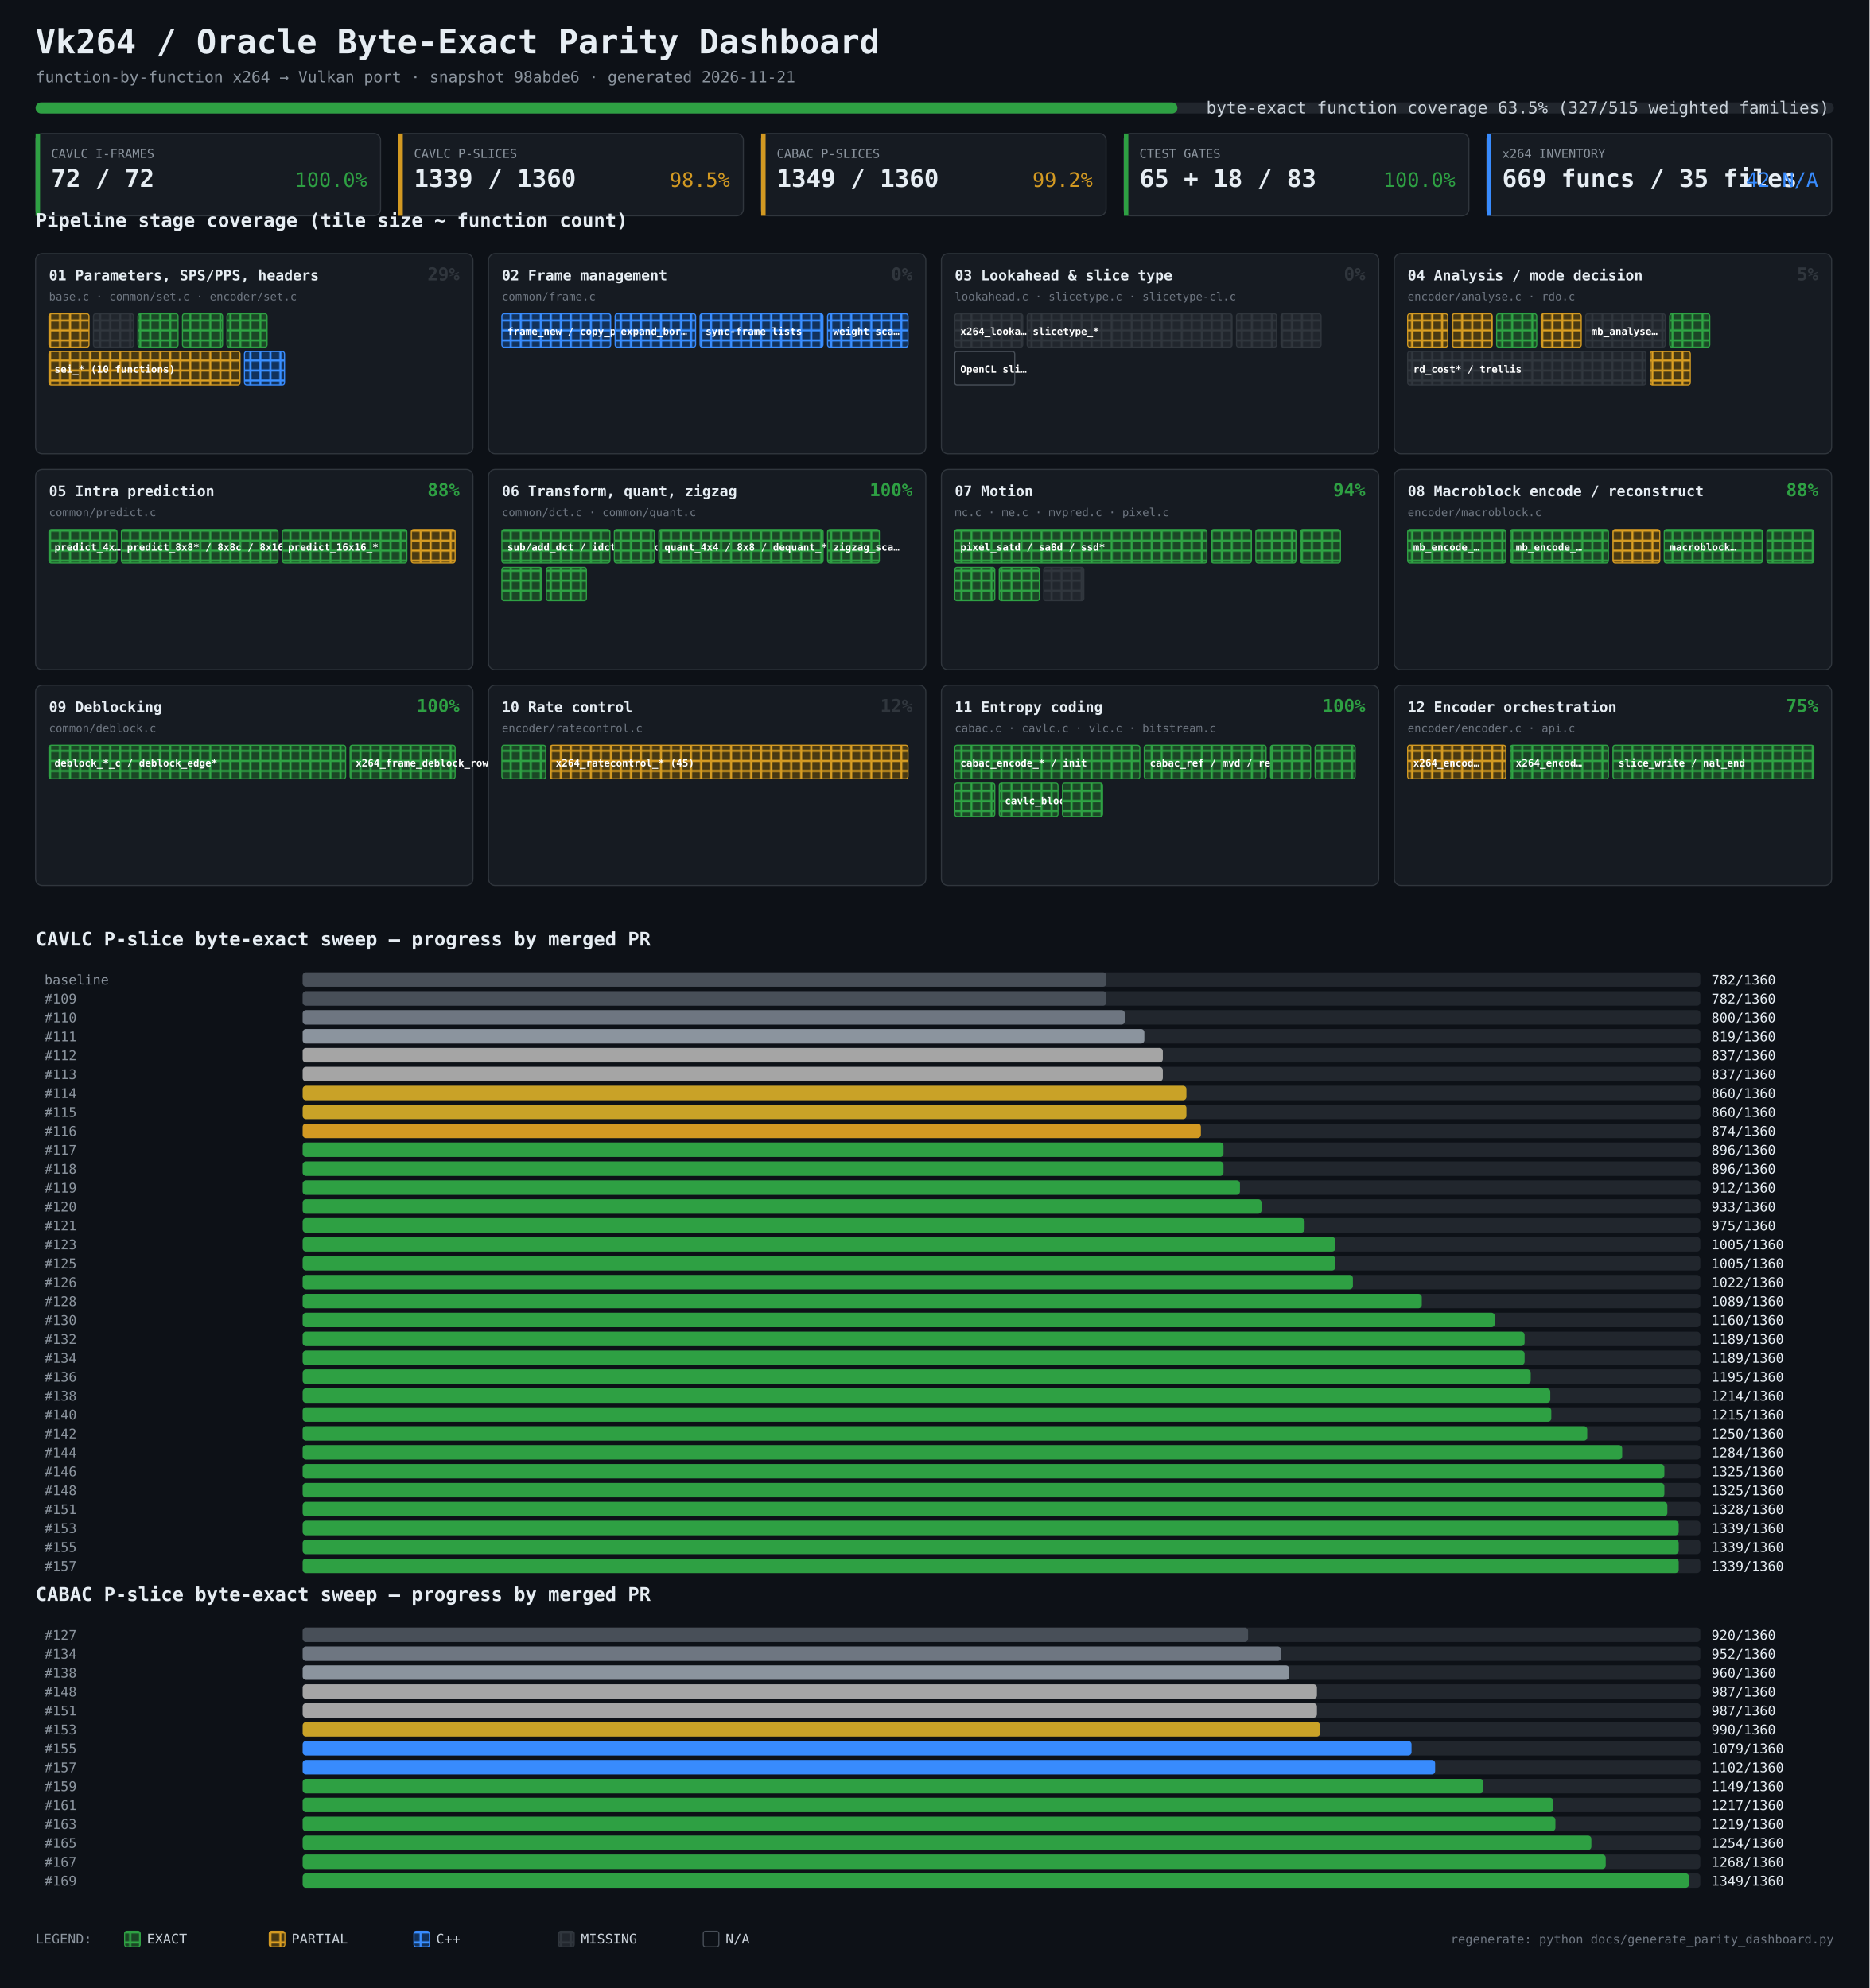
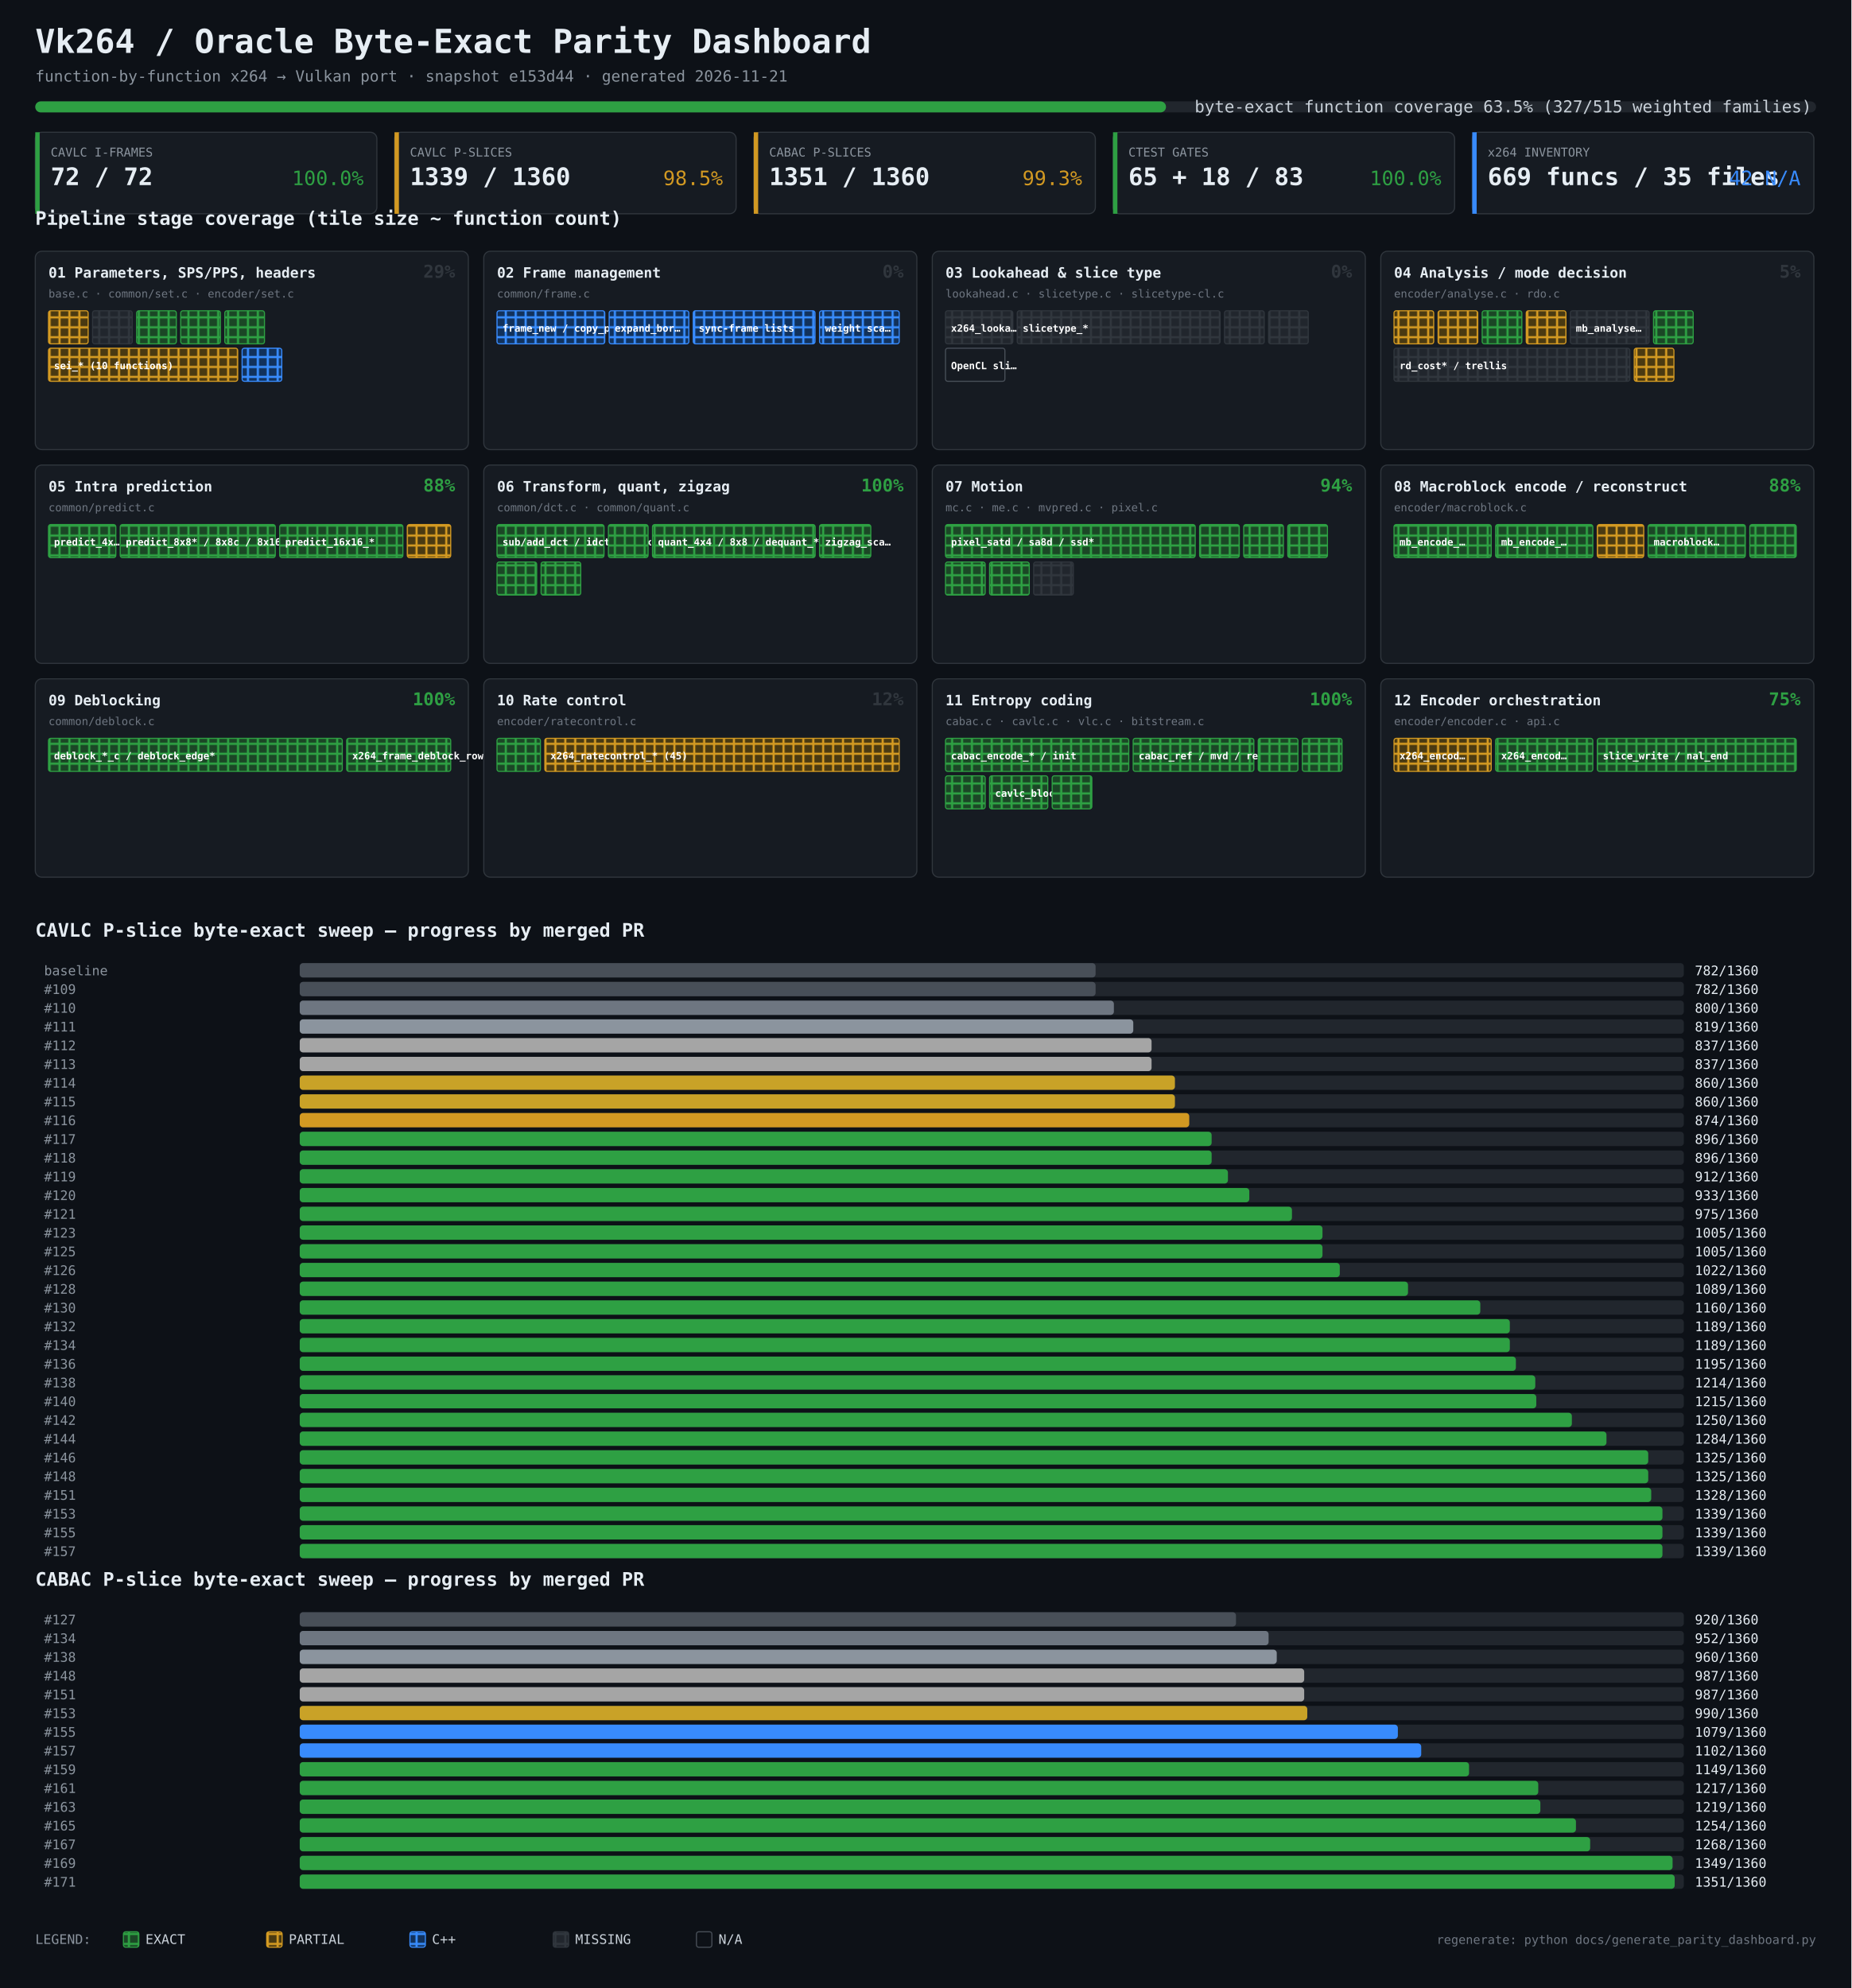
- <svg xmlns="http://www.w3.org/2000/svg" width="1680" height="1787" viewBox="0 0 1680 1787" font-family="Consolas, SFMono-Regular, Menlo, monospace">
+ <svg xmlns="http://www.w3.org/2000/svg" width="1680" height="1804" viewBox="0 0 1680 1804" font-family="Consolas, SFMono-Regular, Menlo, monospace">
  <defs>
    <pattern id="grid-exact" width="9" height="9" patternUnits="userSpaceOnUse">
      <rect width="9" height="9" fill="#2ea043" />
      <rect x="1" y="1" width="7" height="7" fill="#1b4726" />
    </pattern>
    <pattern id="grid-partial" width="9" height="9" patternUnits="userSpaceOnUse">
      <rect width="9" height="9" fill="#d29922" />
      <rect x="1" y="1" width="7" height="7" fill="#4a3a12" />
    </pattern>
    <pattern id="grid-cpp" width="9" height="9" patternUnits="userSpaceOnUse">
      <rect width="9" height="9" fill="#388bfd" />
      <rect x="1" y="1" width="7" height="7" fill="#12325c" />
    </pattern>
    <pattern id="grid-missing" width="9" height="9" patternUnits="userSpaceOnUse">
      <rect width="9" height="9" fill="#30363d" />
      <rect x="1" y="1" width="7" height="7" fill="#21262d" />
    </pattern>
    <pattern id="grid-na" width="9" height="9" patternUnits="userSpaceOnUse">
      <rect width="9" height="9" fill="#484f58" />
      <rect x="1" y="1" width="7" height="7" fill="#262b33" />
    </pattern>
  </defs>
-   <rect width="1680" height="1787" fill="#0d1117" />
+   <rect width="1680" height="1804" fill="#0d1117" />
  <text x="32" y="48" fill="#e6edf3" font-size="30" font-weight="bold">Vk264 / Oracle Byte-Exact Parity Dashboard</text>
-   <text x="32" y="74" fill="#8b949e" font-size="14">function-by-function x264 → Vulkan port · snapshot 98abde6 · generated 2026-11-21</text>
+   <text x="32" y="74" fill="#8b949e" font-size="14">function-by-function x264 → Vulkan port · snapshot e153d44 · generated 2026-11-21</text>
  <rect x="32" y="92" width="1616" height="10" fill="#21262d" rx="5" />
  <rect x="32" y="92" width="1026.1" height="10" fill="#2ea043" rx="5" />
  <text x="1644" y="102" fill="#c9d1d9" font-size="15" text-anchor="end">byte-exact function coverage 63.5% (327/515 weighted families)</text>
  <rect x="32" y="120" width="310" height="74" fill="#161b22" stroke="#30363d" rx="6" />
  <rect x="32" y="120" width="4" height="74" fill="#2ea043" />
  <text x="46" y="142" fill="#8b949e" font-size="11">CAVLC I-FRAMES</text>
  <text x="46" y="168" fill="#e6edf3" font-size="22" font-weight="bold">72 / 72</text>
  <text x="330" y="168" fill="#2ea043" font-size="18" text-anchor="end">100.0%</text>
  <rect x="358" y="120" width="310" height="74" fill="#161b22" stroke="#30363d" rx="6" />
  <rect x="358" y="120" width="4" height="74" fill="#d29922" />
  <text x="372" y="142" fill="#8b949e" font-size="11">CAVLC P-SLICES</text>
  <text x="372" y="168" fill="#e6edf3" font-size="22" font-weight="bold">1339 / 1360</text>
  <text x="656" y="168" fill="#d29922" font-size="18" text-anchor="end">98.5%</text>
  <rect x="684" y="120" width="310" height="74" fill="#161b22" stroke="#30363d" rx="6" />
  <rect x="684" y="120" width="4" height="74" fill="#d29922" />
  <text x="698" y="142" fill="#8b949e" font-size="11">CABAC P-SLICES</text>
-   <text x="698" y="168" fill="#e6edf3" font-size="22" font-weight="bold">1349 / 1360</text>
-   <text x="982" y="168" fill="#d29922" font-size="18" text-anchor="end">99.2%</text>
+   <text x="698" y="168" fill="#e6edf3" font-size="22" font-weight="bold">1351 / 1360</text>
+   <text x="982" y="168" fill="#d29922" font-size="18" text-anchor="end">99.3%</text>
  <rect x="1010" y="120" width="310" height="74" fill="#161b22" stroke="#30363d" rx="6" />
  <rect x="1010" y="120" width="4" height="74" fill="#2ea043" />
  <text x="1024" y="142" fill="#8b949e" font-size="11">CTEST GATES</text>
  <text x="1024" y="168" fill="#e6edf3" font-size="22" font-weight="bold">65 + 18 / 83</text>
  <text x="1308" y="168" fill="#2ea043" font-size="18" text-anchor="end">100.0%</text>
  <rect x="1336" y="120" width="310" height="74" fill="#161b22" stroke="#30363d" rx="6" />
  <rect x="1336" y="120" width="4" height="74" fill="#388bfd" />
  <text x="1350" y="142" fill="#8b949e" font-size="11">x264 INVENTORY</text>
  <text x="1350" y="168" fill="#e6edf3" font-size="22" font-weight="bold">669 funcs / 35 files</text>
  <text x="1634" y="168" fill="#388bfd" font-size="18" text-anchor="end">42 N/A</text>
  <text x="32" y="204" fill="#e6edf3" font-size="17" font-weight="bold">Pipeline stage coverage (tile size ~ function count)</text>
  <rect x="32" y="228" width="393" height="180" fill="#161b22" stroke="#30363d" rx="6" />
  <text x="44" y="252" fill="#e6edf3" font-size="13" font-weight="bold">01  Parameters, SPS/PPS, headers</text>
  <text x="44" y="270" fill="#6e7681" font-size="10">base.c · common/set.c · encoder/set.c</text>
  <text x="413" y="252" fill="#30363d" font-size="16" font-weight="bold" text-anchor="end">29%</text>
  <rect x="44.0" y="282" width="36.0" height="30" fill="url(#grid-partial)" stroke="#d29922" rx="2" />
  <rect x="84.0" y="282" width="36.0" height="30" fill="url(#grid-missing)" stroke="#30363d" rx="2" />
  <rect x="124.0" y="282" width="36.0" height="30" fill="url(#grid-exact)" stroke="#2ea043" rx="2" />
  <rect x="164.0" y="282" width="36.0" height="30" fill="url(#grid-exact)" stroke="#2ea043" rx="2" />
  <rect x="204.0" y="282" width="36.0" height="30" fill="url(#grid-exact)" stroke="#2ea043" rx="2" />
  <rect x="44.0" y="316" width="171.7" height="30" fill="url(#grid-partial)" stroke="#d29922" rx="2" />
  <text x="49.0" y="335" fill="#ffffff" font-size="9" font-weight="bold">sei_* (10 functions)</text>
  <rect x="219.7" y="316" width="36.0" height="30" fill="url(#grid-cpp)" stroke="#388bfd" rx="2" />
  <rect x="439" y="228" width="393" height="180" fill="#161b22" stroke="#30363d" rx="6" />
  <text x="451" y="252" fill="#e6edf3" font-size="13" font-weight="bold">02  Frame management</text>
  <text x="451" y="270" fill="#6e7681" font-size="10">common/frame.c</text>
  <text x="820" y="252" fill="#30363d" font-size="16" font-weight="bold" text-anchor="end">0%</text>
  <rect x="451.0" y="282" width="97.8" height="30" fill="url(#grid-cpp)" stroke="#388bfd" rx="2" />
  <text x="456.0" y="301" fill="#ffffff" font-size="9" font-weight="bold">frame_new / copy_picture</text>
  <rect x="552.8" y="282" width="72.3" height="30" fill="url(#grid-cpp)" stroke="#388bfd" rx="2" />
  <text x="557.8" y="301" fill="#ffffff" font-size="9" font-weight="bold">expand_bor…</text>
  <rect x="629.1" y="282" width="110.5" height="30" fill="url(#grid-cpp)" stroke="#388bfd" rx="2" />
  <text x="634.1" y="301" fill="#ffffff" font-size="9" font-weight="bold">sync-frame lists</text>
  <rect x="743.7" y="282" width="72.3" height="30" fill="url(#grid-cpp)" stroke="#388bfd" rx="2" />
  <text x="748.7" y="301" fill="#ffffff" font-size="9" font-weight="bold">weight sca…</text>
  <rect x="846" y="228" width="393" height="180" fill="#161b22" stroke="#30363d" rx="6" />
  <text x="858" y="252" fill="#e6edf3" font-size="13" font-weight="bold">03  Lookahead &amp; slice type</text>
  <text x="858" y="270" fill="#6e7681" font-size="10">lookahead.c · slicetype.c · slicetype-cl.c</text>
  <text x="1227" y="252" fill="#30363d" font-size="16" font-weight="bold" text-anchor="end">0%</text>
  <rect x="858.0" y="282" width="61.1" height="30" fill="url(#grid-missing)" stroke="#30363d" rx="2" />
  <text x="863.0" y="301" fill="#ffffff" font-size="9" font-weight="bold">x264_looka…</text>
  <rect x="923.1" y="282" width="184.1" height="30" fill="url(#grid-missing)" stroke="#30363d" rx="2" />
  <text x="928.1" y="301" fill="#ffffff" font-size="9" font-weight="bold">slicetype_*</text>
  <rect x="1111.2" y="282" width="36.0" height="30" fill="url(#grid-missing)" stroke="#30363d" rx="2" />
  <rect x="1151.2" y="282" width="36.0" height="30" fill="url(#grid-missing)" stroke="#30363d" rx="2" />
  <rect x="858.0" y="316" width="53.9" height="30" fill="url(#grid-n/a)" stroke="#484f58" rx="2" />
  <text x="863.0" y="335" fill="#ffffff" font-size="9" font-weight="bold">OpenCL sli…</text>
  <rect x="1253" y="228" width="393" height="180" fill="#161b22" stroke="#30363d" rx="6" />
  <text x="1265" y="252" fill="#e6edf3" font-size="13" font-weight="bold">04  Analysis / mode decision</text>
  <text x="1265" y="270" fill="#6e7681" font-size="10">encoder/analyse.c · rdo.c</text>
  <text x="1634" y="252" fill="#30363d" font-size="16" font-weight="bold" text-anchor="end">5%</text>
  <rect x="1265.0" y="282" width="36.0" height="30" fill="url(#grid-partial)" stroke="#d29922" rx="2" />
  <rect x="1305.0" y="282" width="36.0" height="30" fill="url(#grid-partial)" stroke="#d29922" rx="2" />
  <rect x="1345.0" y="282" width="36.0" height="30" fill="url(#grid-exact)" stroke="#2ea043" rx="2" />
  <rect x="1385.0" y="282" width="36.0" height="30" fill="url(#grid-partial)" stroke="#d29922" rx="2" />
  <rect x="1425.0" y="282" width="71.5" height="30" fill="url(#grid-missing)" stroke="#30363d" rx="2" />
  <text x="1430.0" y="301" fill="#ffffff" font-size="9" font-weight="bold">mb_analyse…</text>
  <rect x="1500.5" y="282" width="36.0" height="30" fill="url(#grid-exact)" stroke="#2ea043" rx="2" />
  <rect x="1265.0" y="316" width="214.0" height="30" fill="url(#grid-missing)" stroke="#30363d" rx="2" />
  <text x="1270.0" y="335" fill="#ffffff" font-size="9" font-weight="bold">rd_cost* / trellis</text>
  <rect x="1483.0" y="316" width="36.0" height="30" fill="url(#grid-partial)" stroke="#d29922" rx="2" />
  <rect x="32" y="422" width="393" height="180" fill="#161b22" stroke="#30363d" rx="6" />
  <text x="44" y="446" fill="#e6edf3" font-size="13" font-weight="bold">05  Intra prediction</text>
  <text x="44" y="464" fill="#6e7681" font-size="10">common/predict.c</text>
  <text x="413" y="446" fill="#2ea043" font-size="16" font-weight="bold" text-anchor="end">88%</text>
  <rect x="44.0" y="476" width="61.1" height="30" fill="url(#grid-exact)" stroke="#2ea043" rx="2" />
  <text x="49.0" y="495" fill="#ffffff" font-size="9" font-weight="bold">predict_4x…</text>
  <rect x="109.1" y="476" width="140.7" height="30" fill="url(#grid-exact)" stroke="#2ea043" rx="2" />
  <text x="114.1" y="495" fill="#ffffff" font-size="9" font-weight="bold">predict_8x8* / 8x8c / 8x16c</text>
  <rect x="253.8" y="476" width="111.8" height="30" fill="url(#grid-exact)" stroke="#2ea043" rx="2" />
  <text x="258.8" y="495" fill="#ffffff" font-size="9" font-weight="bold">predict_16x16_*</text>
  <rect x="369.6" y="476" width="39.4" height="30" fill="url(#grid-partial)" stroke="#d29922" rx="2" />
  <rect x="439" y="422" width="393" height="180" fill="#161b22" stroke="#30363d" rx="6" />
  <text x="451" y="446" fill="#e6edf3" font-size="13" font-weight="bold">06  Transform, quant, zigzag</text>
  <text x="451" y="464" fill="#6e7681" font-size="10">common/dct.c · common/quant.c</text>
  <text x="820" y="446" fill="#2ea043" font-size="16" font-weight="bold" text-anchor="end">100%</text>
  <rect x="451.0" y="476" width="97.1" height="30" fill="url(#grid-exact)" stroke="#2ea043" rx="2" />
  <text x="456.0" y="495" fill="#ffffff" font-size="9" font-weight="bold">sub/add_dct / idct 4x4,8x8,16x16</text>
  <rect x="552.1" y="476" width="36.0" height="30" fill="url(#grid-exact)" stroke="#2ea043" rx="2" />
  <rect x="592.1" y="476" width="147.6" height="30" fill="url(#grid-exact)" stroke="#2ea043" rx="2" />
  <text x="597.1" y="495" fill="#ffffff" font-size="9" font-weight="bold">quant_4x4 / 8x8 / dequant_*</text>
  <rect x="743.7" y="476" width="46.5" height="30" fill="url(#grid-exact)" stroke="#2ea043" rx="2" />
  <text x="748.7" y="495" fill="#ffffff" font-size="9" font-weight="bold">zigzag_sca…</text>
  <rect x="451.0" y="510" width="36.0" height="30" fill="url(#grid-exact)" stroke="#2ea043" rx="2" />
  <rect x="491.0" y="510" width="36.0" height="30" fill="url(#grid-exact)" stroke="#2ea043" rx="2" />
  <rect x="846" y="422" width="393" height="180" fill="#161b22" stroke="#30363d" rx="6" />
  <text x="858" y="446" fill="#e6edf3" font-size="13" font-weight="bold">07  Motion</text>
  <text x="858" y="464" fill="#6e7681" font-size="10">mc.c · me.c · mvpred.c · pixel.c</text>
  <text x="1227" y="446" fill="#2ea043" font-size="16" font-weight="bold" text-anchor="end">94%</text>
  <rect x="858.0" y="476" width="226.6" height="30" fill="url(#grid-exact)" stroke="#2ea043" rx="2" />
  <text x="863.0" y="495" fill="#ffffff" font-size="9" font-weight="bold">pixel_satd / sa8d / ssd*</text>
  <rect x="1088.6" y="476" width="36.0" height="30" fill="url(#grid-exact)" stroke="#2ea043" rx="2" />
  <rect x="1128.6" y="476" width="36.0" height="30" fill="url(#grid-exact)" stroke="#2ea043" rx="2" />
  <rect x="1168.6" y="476" width="36.0" height="30" fill="url(#grid-exact)" stroke="#2ea043" rx="2" />
  <rect x="858.0" y="510" width="36.0" height="30" fill="url(#grid-exact)" stroke="#2ea043" rx="2" />
  <rect x="898.0" y="510" width="36.0" height="30" fill="url(#grid-exact)" stroke="#2ea043" rx="2" />
  <rect x="938.0" y="510" width="36.0" height="30" fill="url(#grid-missing)" stroke="#30363d" rx="2" />
  <rect x="1253" y="422" width="393" height="180" fill="#161b22" stroke="#30363d" rx="6" />
  <text x="1265" y="446" fill="#e6edf3" font-size="13" font-weight="bold">08  Macroblock encode / reconstruct</text>
  <text x="1265" y="464" fill="#6e7681" font-size="10">encoder/macroblock.c</text>
  <text x="1634" y="446" fill="#2ea043" font-size="16" font-weight="bold" text-anchor="end">88%</text>
  <rect x="1265.0" y="476" width="88.2" height="30" fill="url(#grid-exact)" stroke="#2ea043" rx="2" />
  <text x="1270.0" y="495" fill="#ffffff" font-size="9" font-weight="bold">mb_encode_…</text>
  <rect x="1357.2" y="476" width="88.2" height="30" fill="url(#grid-exact)" stroke="#2ea043" rx="2" />
  <text x="1362.2" y="495" fill="#ffffff" font-size="9" font-weight="bold">mb_encode_…</text>
  <rect x="1449.5" y="476" width="42.1" height="30" fill="url(#grid-partial)" stroke="#d29922" rx="2" />
  <rect x="1495.6" y="476" width="88.2" height="30" fill="url(#grid-exact)" stroke="#2ea043" rx="2" />
  <text x="1500.6" y="495" fill="#ffffff" font-size="9" font-weight="bold">macroblock…</text>
  <rect x="1587.9" y="476" width="42.1" height="30" fill="url(#grid-exact)" stroke="#2ea043" rx="2" />
  <rect x="32" y="616" width="393" height="180" fill="#161b22" stroke="#30363d" rx="6" />
  <text x="44" y="640" fill="#e6edf3" font-size="13" font-weight="bold">09  Deblocking</text>
  <text x="44" y="658" fill="#6e7681" font-size="10">common/deblock.c</text>
  <text x="413" y="640" fill="#2ea043" font-size="16" font-weight="bold" text-anchor="end">100%</text>
  <rect x="44.0" y="670" width="266.6" height="30" fill="url(#grid-exact)" stroke="#2ea043" rx="2" />
  <text x="49.0" y="689" fill="#ffffff" font-size="9" font-weight="bold">deblock_*_c / deblock_edge*</text>
  <rect x="314.6" y="670" width="94.4" height="30" fill="url(#grid-exact)" stroke="#2ea043" rx="2" />
  <text x="319.6" y="689" fill="#ffffff" font-size="9" font-weight="bold">x264_frame_deblock_row</text>
  <rect x="439" y="616" width="393" height="180" fill="#161b22" stroke="#30363d" rx="6" />
  <text x="451" y="640" fill="#e6edf3" font-size="13" font-weight="bold">10  Rate control</text>
  <text x="451" y="658" fill="#6e7681" font-size="10">encoder/ratecontrol.c</text>
  <text x="820" y="640" fill="#30363d" font-size="16" font-weight="bold" text-anchor="end">12%</text>
  <rect x="451.0" y="670" width="39.4" height="30" fill="url(#grid-exact)" stroke="#2ea043" rx="2" />
  <rect x="494.4" y="670" width="321.6" height="30" fill="url(#grid-partial)" stroke="#d29922" rx="2" />
  <text x="499.4" y="689" fill="#ffffff" font-size="9" font-weight="bold">x264_ratecontrol_* (45)</text>
  <rect x="846" y="616" width="393" height="180" fill="#161b22" stroke="#30363d" rx="6" />
  <text x="858" y="640" fill="#e6edf3" font-size="13" font-weight="bold">11  Entropy coding</text>
  <text x="858" y="658" fill="#6e7681" font-size="10">cabac.c · cavlc.c · vlc.c · bitstream.c</text>
  <text x="1227" y="640" fill="#2ea043" font-size="16" font-weight="bold" text-anchor="end">100%</text>
  <rect x="858.0" y="670" width="166.3" height="30" fill="url(#grid-exact)" stroke="#2ea043" rx="2" />
  <text x="863.0" y="689" fill="#ffffff" font-size="9" font-weight="bold">cabac_encode_* / init</text>
  <rect x="1028.3" y="670" width="109.5" height="30" fill="url(#grid-exact)" stroke="#2ea043" rx="2" />
  <text x="1033.3" y="689" fill="#ffffff" font-size="9" font-weight="bold">cabac_ref / mvd / residual</text>
  <rect x="1141.8" y="670" width="36.0" height="30" fill="url(#grid-exact)" stroke="#2ea043" rx="2" />
  <rect x="1181.8" y="670" width="36.0" height="30" fill="url(#grid-exact)" stroke="#2ea043" rx="2" />
  <rect x="858.0" y="704" width="36.0" height="30" fill="url(#grid-exact)" stroke="#2ea043" rx="2" />
  <rect x="898.0" y="704" width="52.8" height="30" fill="url(#grid-exact)" stroke="#2ea043" rx="2" />
  <text x="903.0" y="723" fill="#ffffff" font-size="9" font-weight="bold">cavlc_bloc…</text>
  <rect x="954.8" y="704" width="36.0" height="30" fill="url(#grid-exact)" stroke="#2ea043" rx="2" />
  <rect x="1253" y="616" width="393" height="180" fill="#161b22" stroke="#30363d" rx="6" />
  <text x="1265" y="640" fill="#e6edf3" font-size="13" font-weight="bold">12  Encoder orchestration</text>
  <text x="1265" y="658" fill="#6e7681" font-size="10">encoder/encoder.c · api.c</text>
  <text x="1634" y="640" fill="#2ea043" font-size="16" font-weight="bold" text-anchor="end">75%</text>
  <rect x="1265.0" y="670" width="88.2" height="30" fill="url(#grid-partial)" stroke="#d29922" rx="2" />
  <text x="1270.0" y="689" fill="#ffffff" font-size="9" font-weight="bold">x264_encod…</text>
  <rect x="1357.2" y="670" width="88.2" height="30" fill="url(#grid-exact)" stroke="#2ea043" rx="2" />
  <text x="1362.2" y="689" fill="#ffffff" font-size="9" font-weight="bold">x264_encod…</text>
  <rect x="1449.5" y="670" width="180.5" height="30" fill="url(#grid-exact)" stroke="#2ea043" rx="2" />
  <text x="1454.5" y="689" fill="#ffffff" font-size="9" font-weight="bold">slice_write / nal_end</text>
  <text x="32" y="850" fill="#e6edf3" font-size="17" font-weight="bold">CAVLC P-slice byte-exact sweep — progress by merged PR</text>
  <text x="40" y="885" fill="#8b949e" font-size="12">baseline</text>
  <rect x="272" y="874" width="1256" height="13" fill="#21262d" rx="3" />
  <rect x="272" y="874" width="722.2" height="13" fill="#484f58" rx="3" />
  <text x="1538" y="885" fill="#e6edf3" font-size="12">782/1360</text>
  <text x="40" y="902" fill="#8b949e" font-size="12">#109</text>
  <rect x="272" y="891" width="1256" height="13" fill="#21262d" rx="3" />
  <rect x="272" y="891" width="722.2" height="13" fill="#484f58" rx="3" />
  <text x="1538" y="902" fill="#e6edf3" font-size="12">782/1360</text>
  <text x="40" y="919" fill="#8b949e" font-size="12">#110</text>
  <rect x="272" y="908" width="1256" height="13" fill="#21262d" rx="3" />
  <rect x="272" y="908" width="738.8" height="13" fill="#6e7681" rx="3" />
  <text x="1538" y="919" fill="#e6edf3" font-size="12">800/1360</text>
  <text x="40" y="936" fill="#8b949e" font-size="12">#111</text>
  <rect x="272" y="925" width="1256" height="13" fill="#21262d" rx="3" />
  <rect x="272" y="925" width="756.4" height="13" fill="#8b949e" rx="3" />
  <text x="1538" y="936" fill="#e6edf3" font-size="12">819/1360</text>
  <text x="40" y="953" fill="#8b949e" font-size="12">#112</text>
  <rect x="272" y="942" width="1256" height="13" fill="#21262d" rx="3" />
  <rect x="272" y="942" width="773.0" height="13" fill="#a5a5a5" rx="3" />
  <text x="1538" y="953" fill="#e6edf3" font-size="12">837/1360</text>
  <text x="40" y="970" fill="#8b949e" font-size="12">#113</text>
  <rect x="272" y="959" width="1256" height="13" fill="#21262d" rx="3" />
  <rect x="272" y="959" width="773.0" height="13" fill="#a5a5a5" rx="3" />
  <text x="1538" y="970" fill="#e6edf3" font-size="12">837/1360</text>
  <text x="40" y="987" fill="#8b949e" font-size="12">#114</text>
  <rect x="272" y="976" width="1256" height="13" fill="#21262d" rx="3" />
  <rect x="272" y="976" width="794.2" height="13" fill="#c9a227" rx="3" />
  <text x="1538" y="987" fill="#e6edf3" font-size="12">860/1360</text>
  <text x="40" y="1004" fill="#8b949e" font-size="12">#115</text>
  <rect x="272" y="993" width="1256" height="13" fill="#21262d" rx="3" />
  <rect x="272" y="993" width="794.2" height="13" fill="#c9a227" rx="3" />
  <text x="1538" y="1004" fill="#e6edf3" font-size="12">860/1360</text>
  <text x="40" y="1021" fill="#8b949e" font-size="12">#116</text>
  <rect x="272" y="1010" width="1256" height="13" fill="#21262d" rx="3" />
  <rect x="272" y="1010" width="807.2" height="13" fill="#d29922" rx="3" />
  <text x="1538" y="1021" fill="#e6edf3" font-size="12">874/1360</text>
  <text x="40" y="1038" fill="#8b949e" font-size="12">#117</text>
  <rect x="272" y="1027" width="1256" height="13" fill="#21262d" rx="3" />
  <rect x="272" y="1027" width="827.5" height="13" fill="#2ea043" rx="3" />
  <text x="1538" y="1038" fill="#e6edf3" font-size="12">896/1360</text>
  <text x="40" y="1055" fill="#8b949e" font-size="12">#118</text>
  <rect x="272" y="1044" width="1256" height="13" fill="#21262d" rx="3" />
  <rect x="272" y="1044" width="827.5" height="13" fill="#2ea043" rx="3" />
  <text x="1538" y="1055" fill="#e6edf3" font-size="12">896/1360</text>
  <text x="40" y="1072" fill="#8b949e" font-size="12">#119</text>
  <rect x="272" y="1061" width="1256" height="13" fill="#21262d" rx="3" />
  <rect x="272" y="1061" width="842.3" height="13" fill="#2ea043" rx="3" />
  <text x="1538" y="1072" fill="#e6edf3" font-size="12">912/1360</text>
  <text x="40" y="1089" fill="#8b949e" font-size="12">#120</text>
  <rect x="272" y="1078" width="1256" height="13" fill="#21262d" rx="3" />
  <rect x="272" y="1078" width="861.7" height="13" fill="#2ea043" rx="3" />
  <text x="1538" y="1089" fill="#e6edf3" font-size="12">933/1360</text>
  <text x="40" y="1106" fill="#8b949e" font-size="12">#121</text>
  <rect x="272" y="1095" width="1256" height="13" fill="#21262d" rx="3" />
  <rect x="272" y="1095" width="900.4" height="13" fill="#2ea043" rx="3" />
  <text x="1538" y="1106" fill="#e6edf3" font-size="12">975/1360</text>
  <text x="40" y="1123" fill="#8b949e" font-size="12">#123</text>
  <rect x="272" y="1112" width="1256" height="13" fill="#21262d" rx="3" />
  <rect x="272" y="1112" width="928.1" height="13" fill="#2ea043" rx="3" />
  <text x="1538" y="1123" fill="#e6edf3" font-size="12">1005/1360</text>
  <text x="40" y="1140" fill="#8b949e" font-size="12">#125</text>
  <rect x="272" y="1129" width="1256" height="13" fill="#21262d" rx="3" />
  <rect x="272" y="1129" width="928.1" height="13" fill="#2ea043" rx="3" />
  <text x="1538" y="1140" fill="#e6edf3" font-size="12">1005/1360</text>
  <text x="40" y="1157" fill="#8b949e" font-size="12">#126</text>
  <rect x="272" y="1146" width="1256" height="13" fill="#21262d" rx="3" />
  <rect x="272" y="1146" width="943.8" height="13" fill="#2ea043" rx="3" />
  <text x="1538" y="1157" fill="#e6edf3" font-size="12">1022/1360</text>
  <text x="40" y="1174" fill="#8b949e" font-size="12">#128</text>
  <rect x="272" y="1163" width="1256" height="13" fill="#21262d" rx="3" />
  <rect x="272" y="1163" width="1005.7" height="13" fill="#2ea043" rx="3" />
  <text x="1538" y="1174" fill="#e6edf3" font-size="12">1089/1360</text>
  <text x="40" y="1191" fill="#8b949e" font-size="12">#130</text>
  <rect x="272" y="1180" width="1256" height="13" fill="#21262d" rx="3" />
  <rect x="272" y="1180" width="1071.3" height="13" fill="#2ea043" rx="3" />
  <text x="1538" y="1191" fill="#e6edf3" font-size="12">1160/1360</text>
  <text x="40" y="1208" fill="#8b949e" font-size="12">#132</text>
  <rect x="272" y="1197" width="1256" height="13" fill="#21262d" rx="3" />
  <rect x="272" y="1197" width="1098.1" height="13" fill="#2ea043" rx="3" />
  <text x="1538" y="1208" fill="#e6edf3" font-size="12">1189/1360</text>
  <text x="40" y="1225" fill="#8b949e" font-size="12">#134</text>
  <rect x="272" y="1214" width="1256" height="13" fill="#21262d" rx="3" />
  <rect x="272" y="1214" width="1098.1" height="13" fill="#2ea043" rx="3" />
  <text x="1538" y="1225" fill="#e6edf3" font-size="12">1189/1360</text>
  <text x="40" y="1242" fill="#8b949e" font-size="12">#136</text>
  <rect x="272" y="1231" width="1256" height="13" fill="#21262d" rx="3" />
  <rect x="272" y="1231" width="1103.6" height="13" fill="#2ea043" rx="3" />
  <text x="1538" y="1242" fill="#e6edf3" font-size="12">1195/1360</text>
  <text x="40" y="1259" fill="#8b949e" font-size="12">#138</text>
  <rect x="272" y="1248" width="1256" height="13" fill="#21262d" rx="3" />
  <rect x="272" y="1248" width="1121.2" height="13" fill="#2ea043" rx="3" />
  <text x="1538" y="1259" fill="#e6edf3" font-size="12">1214/1360</text>
  <text x="40" y="1276" fill="#8b949e" font-size="12">#140</text>
  <rect x="272" y="1265" width="1256" height="13" fill="#21262d" rx="3" />
  <rect x="272" y="1265" width="1122.1" height="13" fill="#2ea043" rx="3" />
  <text x="1538" y="1276" fill="#e6edf3" font-size="12">1215/1360</text>
  <text x="40" y="1293" fill="#8b949e" font-size="12">#142</text>
  <rect x="272" y="1282" width="1256" height="13" fill="#21262d" rx="3" />
  <rect x="272" y="1282" width="1154.4" height="13" fill="#2ea043" rx="3" />
  <text x="1538" y="1293" fill="#e6edf3" font-size="12">1250/1360</text>
  <text x="40" y="1310" fill="#8b949e" font-size="12">#144</text>
  <rect x="272" y="1299" width="1256" height="13" fill="#21262d" rx="3" />
  <rect x="272" y="1299" width="1185.8" height="13" fill="#2ea043" rx="3" />
  <text x="1538" y="1310" fill="#e6edf3" font-size="12">1284/1360</text>
  <text x="40" y="1327" fill="#8b949e" font-size="12">#146</text>
  <rect x="272" y="1316" width="1256" height="13" fill="#21262d" rx="3" />
  <rect x="272" y="1316" width="1223.7" height="13" fill="#2ea043" rx="3" />
  <text x="1538" y="1327" fill="#e6edf3" font-size="12">1325/1360</text>
  <text x="40" y="1344" fill="#8b949e" font-size="12">#148</text>
  <rect x="272" y="1333" width="1256" height="13" fill="#21262d" rx="3" />
  <rect x="272" y="1333" width="1223.7" height="13" fill="#2ea043" rx="3" />
  <text x="1538" y="1344" fill="#e6edf3" font-size="12">1325/1360</text>
  <text x="40" y="1361" fill="#8b949e" font-size="12">#151</text>
  <rect x="272" y="1350" width="1256" height="13" fill="#21262d" rx="3" />
  <rect x="272" y="1350" width="1226.4" height="13" fill="#2ea043" rx="3" />
  <text x="1538" y="1361" fill="#e6edf3" font-size="12">1328/1360</text>
  <text x="40" y="1378" fill="#8b949e" font-size="12">#153</text>
  <rect x="272" y="1367" width="1256" height="13" fill="#21262d" rx="3" />
  <rect x="272" y="1367" width="1236.6" height="13" fill="#2ea043" rx="3" />
  <text x="1538" y="1378" fill="#e6edf3" font-size="12">1339/1360</text>
  <text x="40" y="1395" fill="#8b949e" font-size="12">#155</text>
  <rect x="272" y="1384" width="1256" height="13" fill="#21262d" rx="3" />
  <rect x="272" y="1384" width="1236.6" height="13" fill="#2ea043" rx="3" />
  <text x="1538" y="1395" fill="#e6edf3" font-size="12">1339/1360</text>
  <text x="40" y="1412" fill="#8b949e" font-size="12">#157</text>
  <rect x="272" y="1401" width="1256" height="13" fill="#21262d" rx="3" />
  <rect x="272" y="1401" width="1236.6" height="13" fill="#2ea043" rx="3" />
  <text x="1538" y="1412" fill="#e6edf3" font-size="12">1339/1360</text>
  <text x="32" y="1439" fill="#e6edf3" font-size="17" font-weight="bold">CABAC P-slice byte-exact sweep — progress by merged PR</text>
  <text x="40" y="1474" fill="#8b949e" font-size="12">#127</text>
  <rect x="272" y="1463" width="1256" height="13" fill="#21262d" rx="3" />
  <rect x="272" y="1463" width="849.6" height="13" fill="#484f58" rx="3" />
  <text x="1538" y="1474" fill="#e6edf3" font-size="12">920/1360</text>
  <text x="40" y="1491" fill="#8b949e" font-size="12">#134</text>
  <rect x="272" y="1480" width="1256" height="13" fill="#21262d" rx="3" />
  <rect x="272" y="1480" width="879.2" height="13" fill="#6e7681" rx="3" />
  <text x="1538" y="1491" fill="#e6edf3" font-size="12">952/1360</text>
  <text x="40" y="1508" fill="#8b949e" font-size="12">#138</text>
  <rect x="272" y="1497" width="1256" height="13" fill="#21262d" rx="3" />
  <rect x="272" y="1497" width="886.6" height="13" fill="#8b949e" rx="3" />
  <text x="1538" y="1508" fill="#e6edf3" font-size="12">960/1360</text>
  <text x="40" y="1525" fill="#8b949e" font-size="12">#148</text>
  <rect x="272" y="1514" width="1256" height="13" fill="#21262d" rx="3" />
  <rect x="272" y="1514" width="911.5" height="13" fill="#a5a5a5" rx="3" />
  <text x="1538" y="1525" fill="#e6edf3" font-size="12">987/1360</text>
  <text x="40" y="1542" fill="#8b949e" font-size="12">#151</text>
  <rect x="272" y="1531" width="1256" height="13" fill="#21262d" rx="3" />
  <rect x="272" y="1531" width="911.5" height="13" fill="#a5a5a5" rx="3" />
  <text x="1538" y="1542" fill="#e6edf3" font-size="12">987/1360</text>
  <text x="40" y="1559" fill="#8b949e" font-size="12">#153</text>
  <rect x="272" y="1548" width="1256" height="13" fill="#21262d" rx="3" />
  <rect x="272" y="1548" width="914.3" height="13" fill="#c9a227" rx="3" />
  <text x="1538" y="1559" fill="#e6edf3" font-size="12">990/1360</text>
  <text x="40" y="1576" fill="#8b949e" font-size="12">#155</text>
  <rect x="272" y="1565" width="1256" height="13" fill="#21262d" rx="3" />
  <rect x="272" y="1565" width="996.5" height="13" fill="#388bfd" rx="3" />
  <text x="1538" y="1576" fill="#e6edf3" font-size="12">1079/1360</text>
  <text x="40" y="1593" fill="#8b949e" font-size="12">#157</text>
  <rect x="272" y="1582" width="1256" height="13" fill="#21262d" rx="3" />
  <rect x="272" y="1582" width="1017.7" height="13" fill="#388bfd" rx="3" />
  <text x="1538" y="1593" fill="#e6edf3" font-size="12">1102/1360</text>
  <text x="40" y="1610" fill="#8b949e" font-size="12">#159</text>
  <rect x="272" y="1599" width="1256" height="13" fill="#21262d" rx="3" />
  <rect x="272" y="1599" width="1061.1" height="13" fill="#2ea043" rx="3" />
  <text x="1538" y="1610" fill="#e6edf3" font-size="12">1149/1360</text>
  <text x="40" y="1627" fill="#8b949e" font-size="12">#161</text>
  <rect x="272" y="1616" width="1256" height="13" fill="#21262d" rx="3" />
  <rect x="272" y="1616" width="1123.9" height="13" fill="#2ea043" rx="3" />
  <text x="1538" y="1627" fill="#e6edf3" font-size="12">1217/1360</text>
  <text x="40" y="1644" fill="#8b949e" font-size="12">#163</text>
  <rect x="272" y="1633" width="1256" height="13" fill="#21262d" rx="3" />
  <rect x="272" y="1633" width="1125.8" height="13" fill="#2ea043" rx="3" />
  <text x="1538" y="1644" fill="#e6edf3" font-size="12">1219/1360</text>
  <text x="40" y="1661" fill="#8b949e" font-size="12">#165</text>
  <rect x="272" y="1650" width="1256" height="13" fill="#21262d" rx="3" />
  <rect x="272" y="1650" width="1158.1" height="13" fill="#2ea043" rx="3" />
  <text x="1538" y="1661" fill="#e6edf3" font-size="12">1254/1360</text>
  <text x="40" y="1678" fill="#8b949e" font-size="12">#167</text>
  <rect x="272" y="1667" width="1256" height="13" fill="#21262d" rx="3" />
  <rect x="272" y="1667" width="1171.0" height="13" fill="#2ea043" rx="3" />
  <text x="1538" y="1678" fill="#e6edf3" font-size="12">1268/1360</text>
  <text x="40" y="1695" fill="#8b949e" font-size="12">#169</text>
  <rect x="272" y="1684" width="1256" height="13" fill="#21262d" rx="3" />
  <rect x="272" y="1684" width="1245.8" height="13" fill="#2ea043" rx="3" />
  <text x="1538" y="1695" fill="#e6edf3" font-size="12">1349/1360</text>
-   <text x="32" y="1747" fill="#8b949e" font-size="12">LEGEND:</text>
-   <rect x="112" y="1736" width="14" height="14" fill="url(#grid-exact)" stroke="#2ea043" rx="2" />
-   <text x="132" y="1747" fill="#c9d1d9" font-size="12">EXACT</text>
-   <rect x="242" y="1736" width="14" height="14" fill="url(#grid-partial)" stroke="#d29922" rx="2" />
-   <text x="262" y="1747" fill="#c9d1d9" font-size="12">PARTIAL</text>
-   <rect x="372" y="1736" width="14" height="14" fill="url(#grid-cpp)" stroke="#388bfd" rx="2" />
-   <text x="392" y="1747" fill="#c9d1d9" font-size="12">C++</text>
-   <rect x="502" y="1736" width="14" height="14" fill="url(#grid-missing)" stroke="#30363d" rx="2" />
-   <text x="522" y="1747" fill="#c9d1d9" font-size="12">MISSING</text>
-   <rect x="632" y="1736" width="14" height="14" fill="url(#grid-n/a)" stroke="#484f58" rx="2" />
-   <text x="652" y="1747" fill="#c9d1d9" font-size="12">N/A</text>
-   <text x="1648" y="1747" fill="#6e7681" font-size="11" text-anchor="end">regenerate: python docs/generate_parity_dashboard.py</text>
+   <text x="40" y="1712" fill="#8b949e" font-size="12">#171</text>
+   <rect x="272" y="1701" width="1256" height="13" fill="#21262d" rx="3" />
+   <rect x="272" y="1701" width="1247.7" height="13" fill="#2ea043" rx="3" />
+   <text x="1538" y="1712" fill="#e6edf3" font-size="12">1351/1360</text>
+   <text x="32" y="1764" fill="#8b949e" font-size="12">LEGEND:</text>
+   <rect x="112" y="1753" width="14" height="14" fill="url(#grid-exact)" stroke="#2ea043" rx="2" />
+   <text x="132" y="1764" fill="#c9d1d9" font-size="12">EXACT</text>
+   <rect x="242" y="1753" width="14" height="14" fill="url(#grid-partial)" stroke="#d29922" rx="2" />
+   <text x="262" y="1764" fill="#c9d1d9" font-size="12">PARTIAL</text>
+   <rect x="372" y="1753" width="14" height="14" fill="url(#grid-cpp)" stroke="#388bfd" rx="2" />
+   <text x="392" y="1764" fill="#c9d1d9" font-size="12">C++</text>
+   <rect x="502" y="1753" width="14" height="14" fill="url(#grid-missing)" stroke="#30363d" rx="2" />
+   <text x="522" y="1764" fill="#c9d1d9" font-size="12">MISSING</text>
+   <rect x="632" y="1753" width="14" height="14" fill="url(#grid-n/a)" stroke="#484f58" rx="2" />
+   <text x="652" y="1764" fill="#c9d1d9" font-size="12">N/A</text>
+   <text x="1648" y="1764" fill="#6e7681" font-size="11" text-anchor="end">regenerate: python docs/generate_parity_dashboard.py</text>
</svg>
